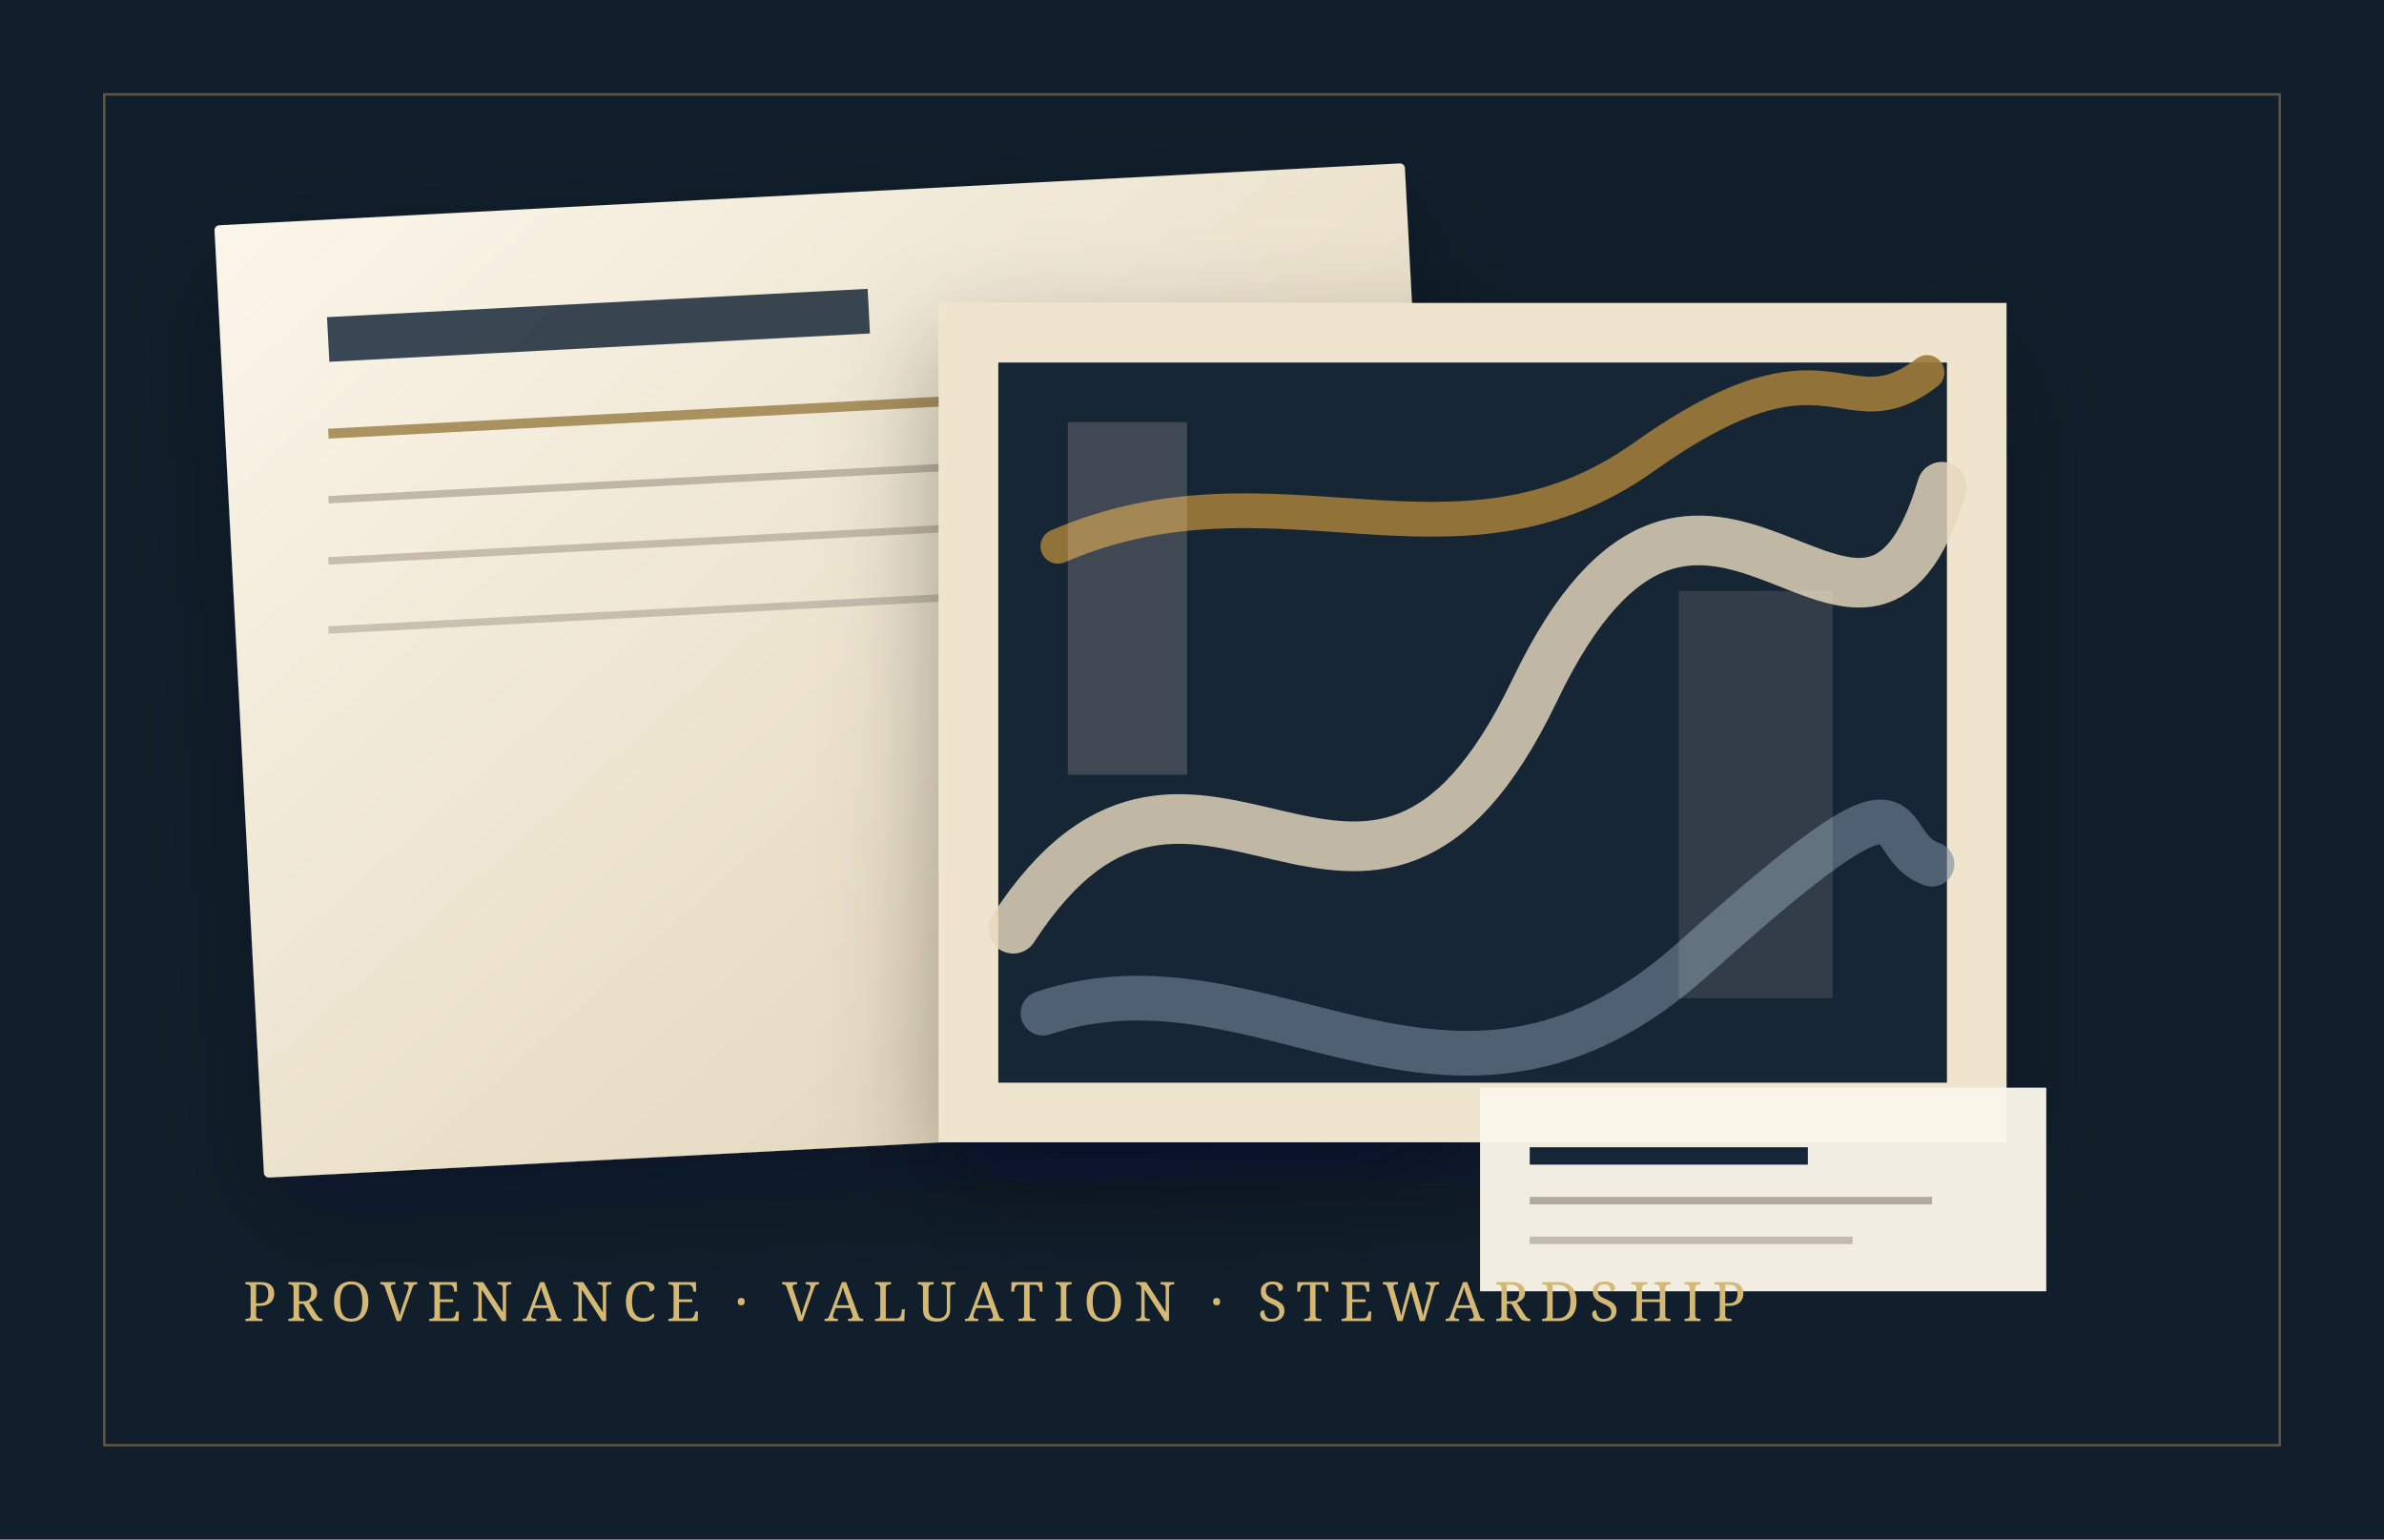
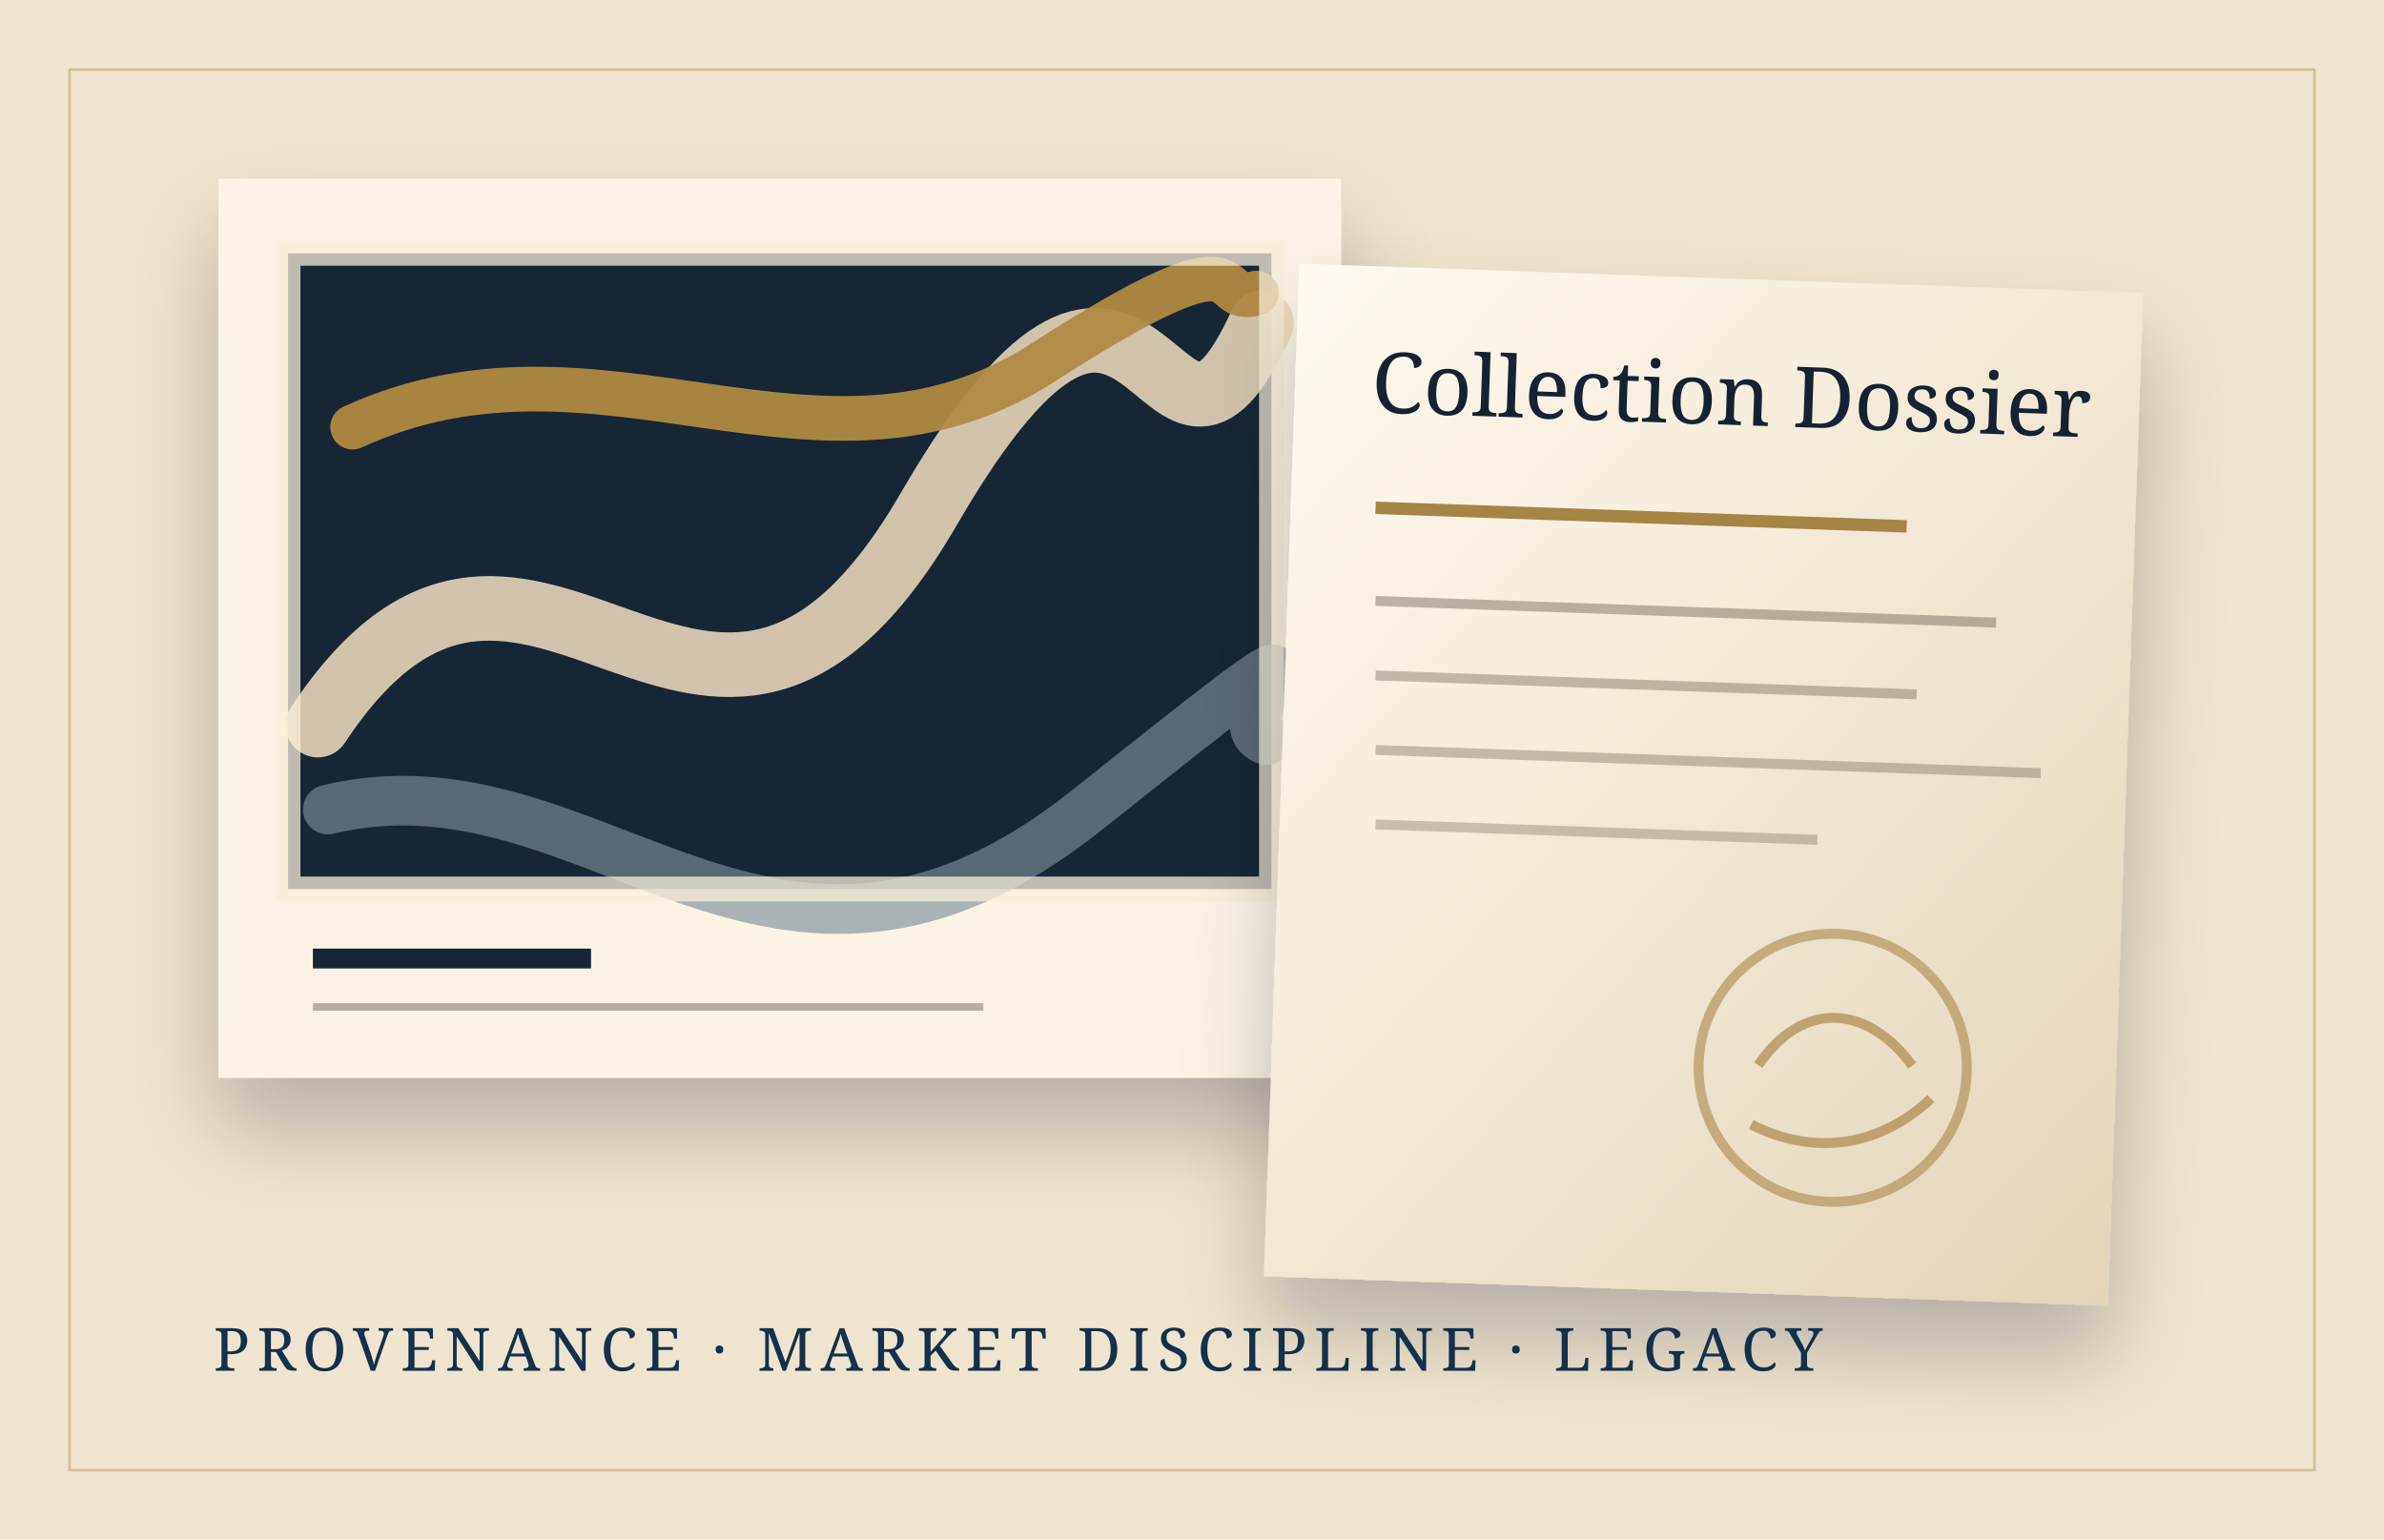
<svg xmlns="http://www.w3.org/2000/svg" viewBox="0 0 960 620" role="img" aria-labelledby="title desc">
  <defs>
    <filter id="shadow" x="-20%" y="-20%" width="140%" height="140%">
-       <feDropShadow dx="0" dy="18" stdDeviation="22" flood-color="#06111c" flood-opacity=".32" />
+       <feDropShadow dx="0" dy="20" stdDeviation="18" flood-color="#071522" flood-opacity=".24" />
    </filter>
    <linearGradient id="paper" x1="0" x2="1" y1="0" y2="1">
-       <stop stop-color="#fbf6ea" />
-       <stop offset="1" stop-color="#ded0b3" />
-     </linearGradient>
-     <linearGradient id="navy" x1="0" x2="1" y1="0" y2="1">
-       <stop stop-color="#101e2b" />
-       <stop offset="1" stop-color="#253648" />
+       <stop stop-color="#fffaf0" />
+       <stop offset="1" stop-color="#e4d5b9" />
    </linearGradient>
  </defs>
-   <rect width="960" height="620" fill="#111f2c" />
-   <rect x="42" y="38" width="876" height="544" fill="none" stroke="#c3a15f" stroke-opacity=".42" />
+   <rect width="960" height="620" fill="#efe4cf" />
+   <rect x="28" y="28" width="904" height="564" fill="none" stroke="#ad8b49" stroke-opacity=".42" />
  <g filter="url(#shadow)">
-     <rect x="96" y="78" width="480" height="384" rx="2" fill="url(#paper)" transform="rotate(-3 336 270)" />
-     <rect x="132" y="122" width="218" height="18" fill="#182838" opacity=".85" transform="rotate(-3 241 131)" />
-     <rect x="132" y="164" width="330" height="4" fill="#9d814a" opacity=".85" transform="rotate(-3 297 166)" />
-     <rect x="132" y="190" width="372" height="3" fill="#6b6253" opacity=".38" transform="rotate(-3 318 191)" />
-     <rect x="132" y="216" width="320" height="3" fill="#6b6253" opacity=".34" transform="rotate(-3 292 217)" />
-     <rect x="132" y="242" width="390" height="3" fill="#6b6253" opacity=".31" transform="rotate(-3 327 243)" />
-     <circle cx="452" cy="354" r="56" fill="none" stroke="#9d814a" stroke-width="3" opacity=".55" transform="rotate(-3 452 354)" />
-     <path d="M420 352c20-30 43-28 66-4M418 376c29 14 57 10 80-13" fill="none" stroke="#9d814a" stroke-width="3" opacity=".65" transform="rotate(-3 452 354)" />
+     <rect x="88" y="72" width="452" height="362" fill="#fbf4e6" />
+     <rect x="116" y="102" width="396" height="256" fill="#172536" />
+     <path d="M128 292 C214 162 284 360 374 205 S466 222 508 130" fill="none" stroke="#ead9bb" stroke-width="26" stroke-linecap="round" opacity=".88" />
+     <path d="M142 172 C242 126 330 204 420 146 S486 124 506 118" fill="none" stroke="#b08a42" stroke-width="18" stroke-linecap="round" opacity=".94" />
+     <path d="M132 326 C240 300 310 428 438 326 S486 290 510 298" fill="none" stroke="#7d8d99" stroke-width="20" stroke-linecap="round" opacity=".64" />
+     <rect x="116" y="102" width="396" height="256" fill="none" stroke="#f7edda" stroke-width="10" opacity=".75" />
+     <rect x="126" y="382" width="112" height="8" fill="#152535" />
+     <rect x="126" y="404" width="270" height="3" fill="#71614d" opacity=".48" />
  </g>
  <g filter="url(#shadow)">
-     <rect x="378" y="122" width="430" height="338" fill="#efe5cf" />
-     <rect x="402" y="146" width="382" height="290" fill="#172536" />
-     <path d="M408 374 C482 260 550 420 618 278 S750 304 782 196" fill="none" stroke="#e6d7bd" stroke-width="20" stroke-linecap="round" opacity=".82" />
-     <path d="M426 220 C514 182 586 238 662 184 S742 176 776 150" fill="none" stroke="#9e7a38" stroke-width="14" stroke-linecap="round" opacity=".9" />
-     <path d="M420 408 C510 378 584 474 682 386 S754 340 778 348" fill="none" stroke="#76899a" stroke-width="18" stroke-linecap="round" opacity=".6" />
-     <rect x="430" y="170" width="48" height="142" fill="#f5ebd9" opacity=".18" />
-     <rect x="676" y="238" width="62" height="164" fill="#f5ebd9" opacity=".12" />
+     <rect x="516" y="112" width="340" height="408" fill="url(#paper)" transform="rotate(2 686 316)" />
+     <text x="552" y="166" font-family="Georgia, serif" font-size="34" fill="#132333" transform="rotate(2 552 166)">Collection Dossier</text>
+     <rect x="554" y="202" width="214" height="5" fill="#a58444" transform="rotate(2 554 202)" />
+     <rect x="554" y="240" width="250" height="4" fill="#645949" opacity=".42" transform="rotate(2 554 240)" />
+     <rect x="554" y="270" width="218" height="4" fill="#645949" opacity=".38" transform="rotate(2 554 270)" />
+     <rect x="554" y="300" width="268" height="4" fill="#645949" opacity=".35" transform="rotate(2 554 300)" />
+     <rect x="554" y="330" width="178" height="4" fill="#645949" opacity=".32" transform="rotate(2 554 330)" />
+     <circle cx="738" cy="430" r="54" fill="none" stroke="#a58444" stroke-width="4" opacity=".58" transform="rotate(2 738 430)" />
+     <path d="M708 430c17-27 43-26 62-2M706 454c26 12 52 7 72-13" fill="none" stroke="#a58444" stroke-width="4" opacity=".66" transform="rotate(2 738 430)" />
  </g>
-   <g>
-     <rect x="596" y="438" width="228" height="82" fill="#fbf6ea" opacity=".96" />
-     <rect x="616" y="462" width="112" height="7" fill="#162636" />
-     <rect x="616" y="482" width="162" height="3" fill="#6b6253" opacity=".48" />
-     <rect x="616" y="498" width="130" height="3" fill="#6b6253" opacity=".36" />
-   </g>
-   <text x="98" y="532" fill="#d4b873" font-family="Georgia, serif" font-size="22" letter-spacing="4">PROVENANCE · VALUATION · STEWARDSHIP</text>
+   <text x="86" y="552" fill="#14304a" font-family="Georgia, serif" font-size="24" letter-spacing="3">PROVENANCE · MARKET DISCIPLINE · LEGACY</text>
</svg>
